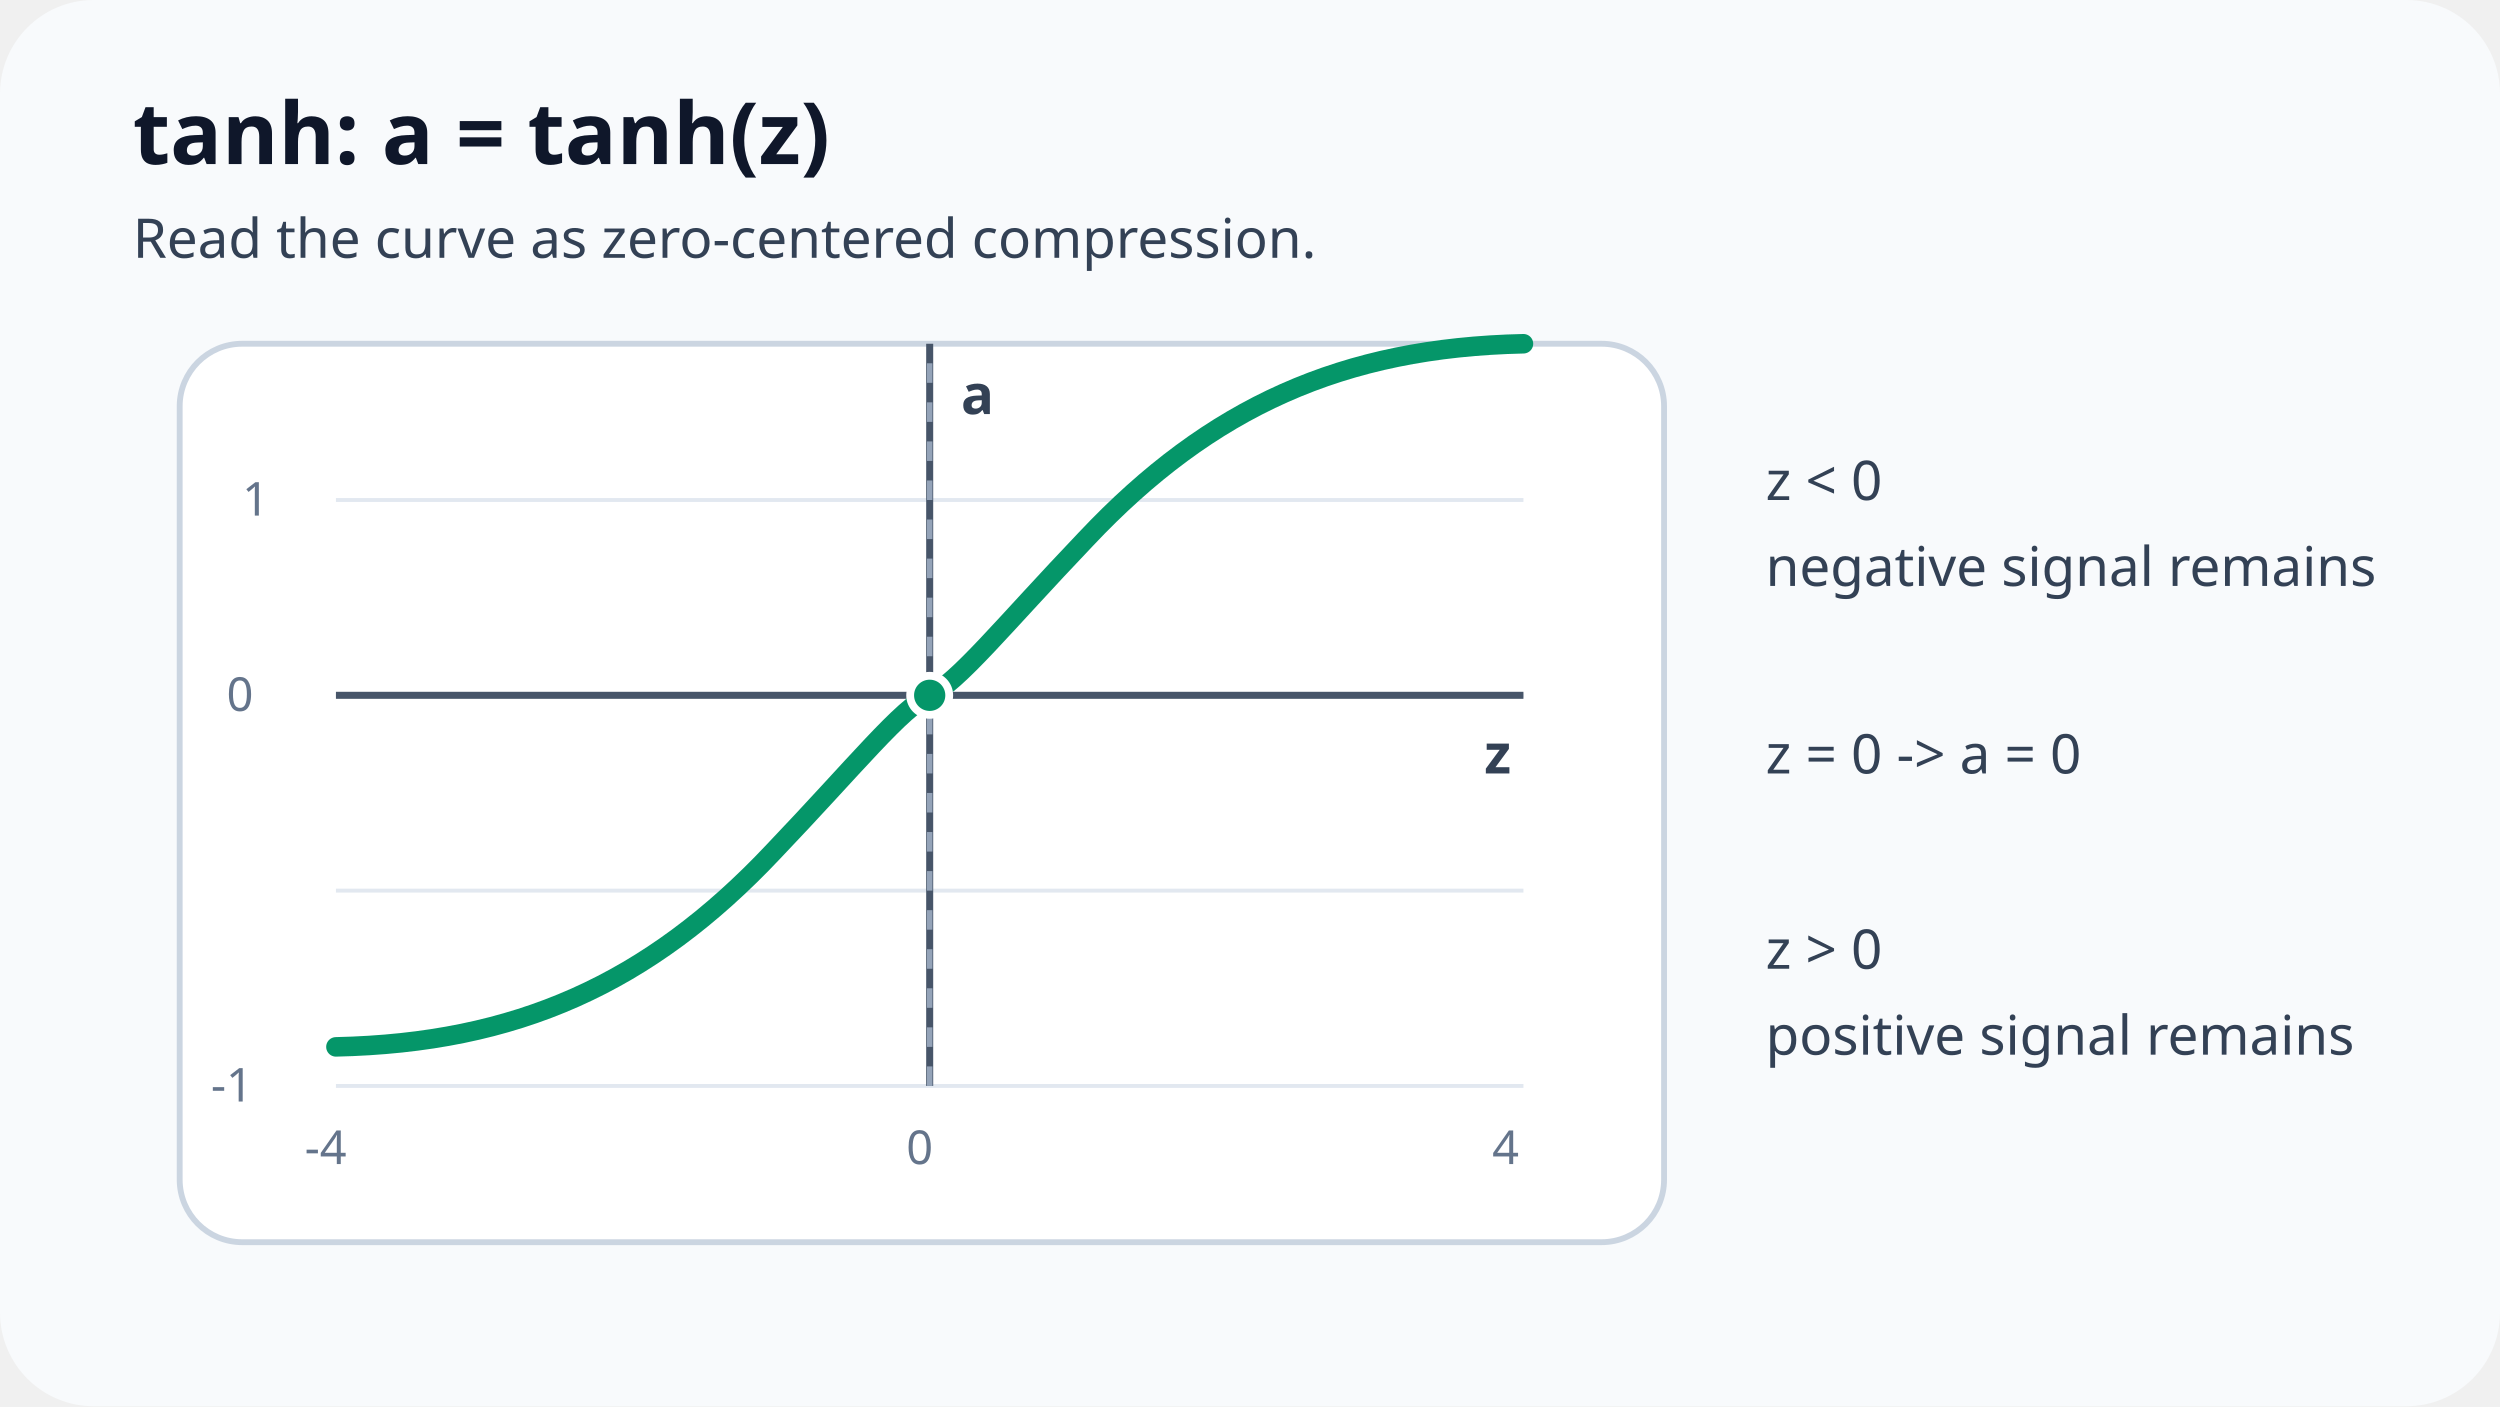
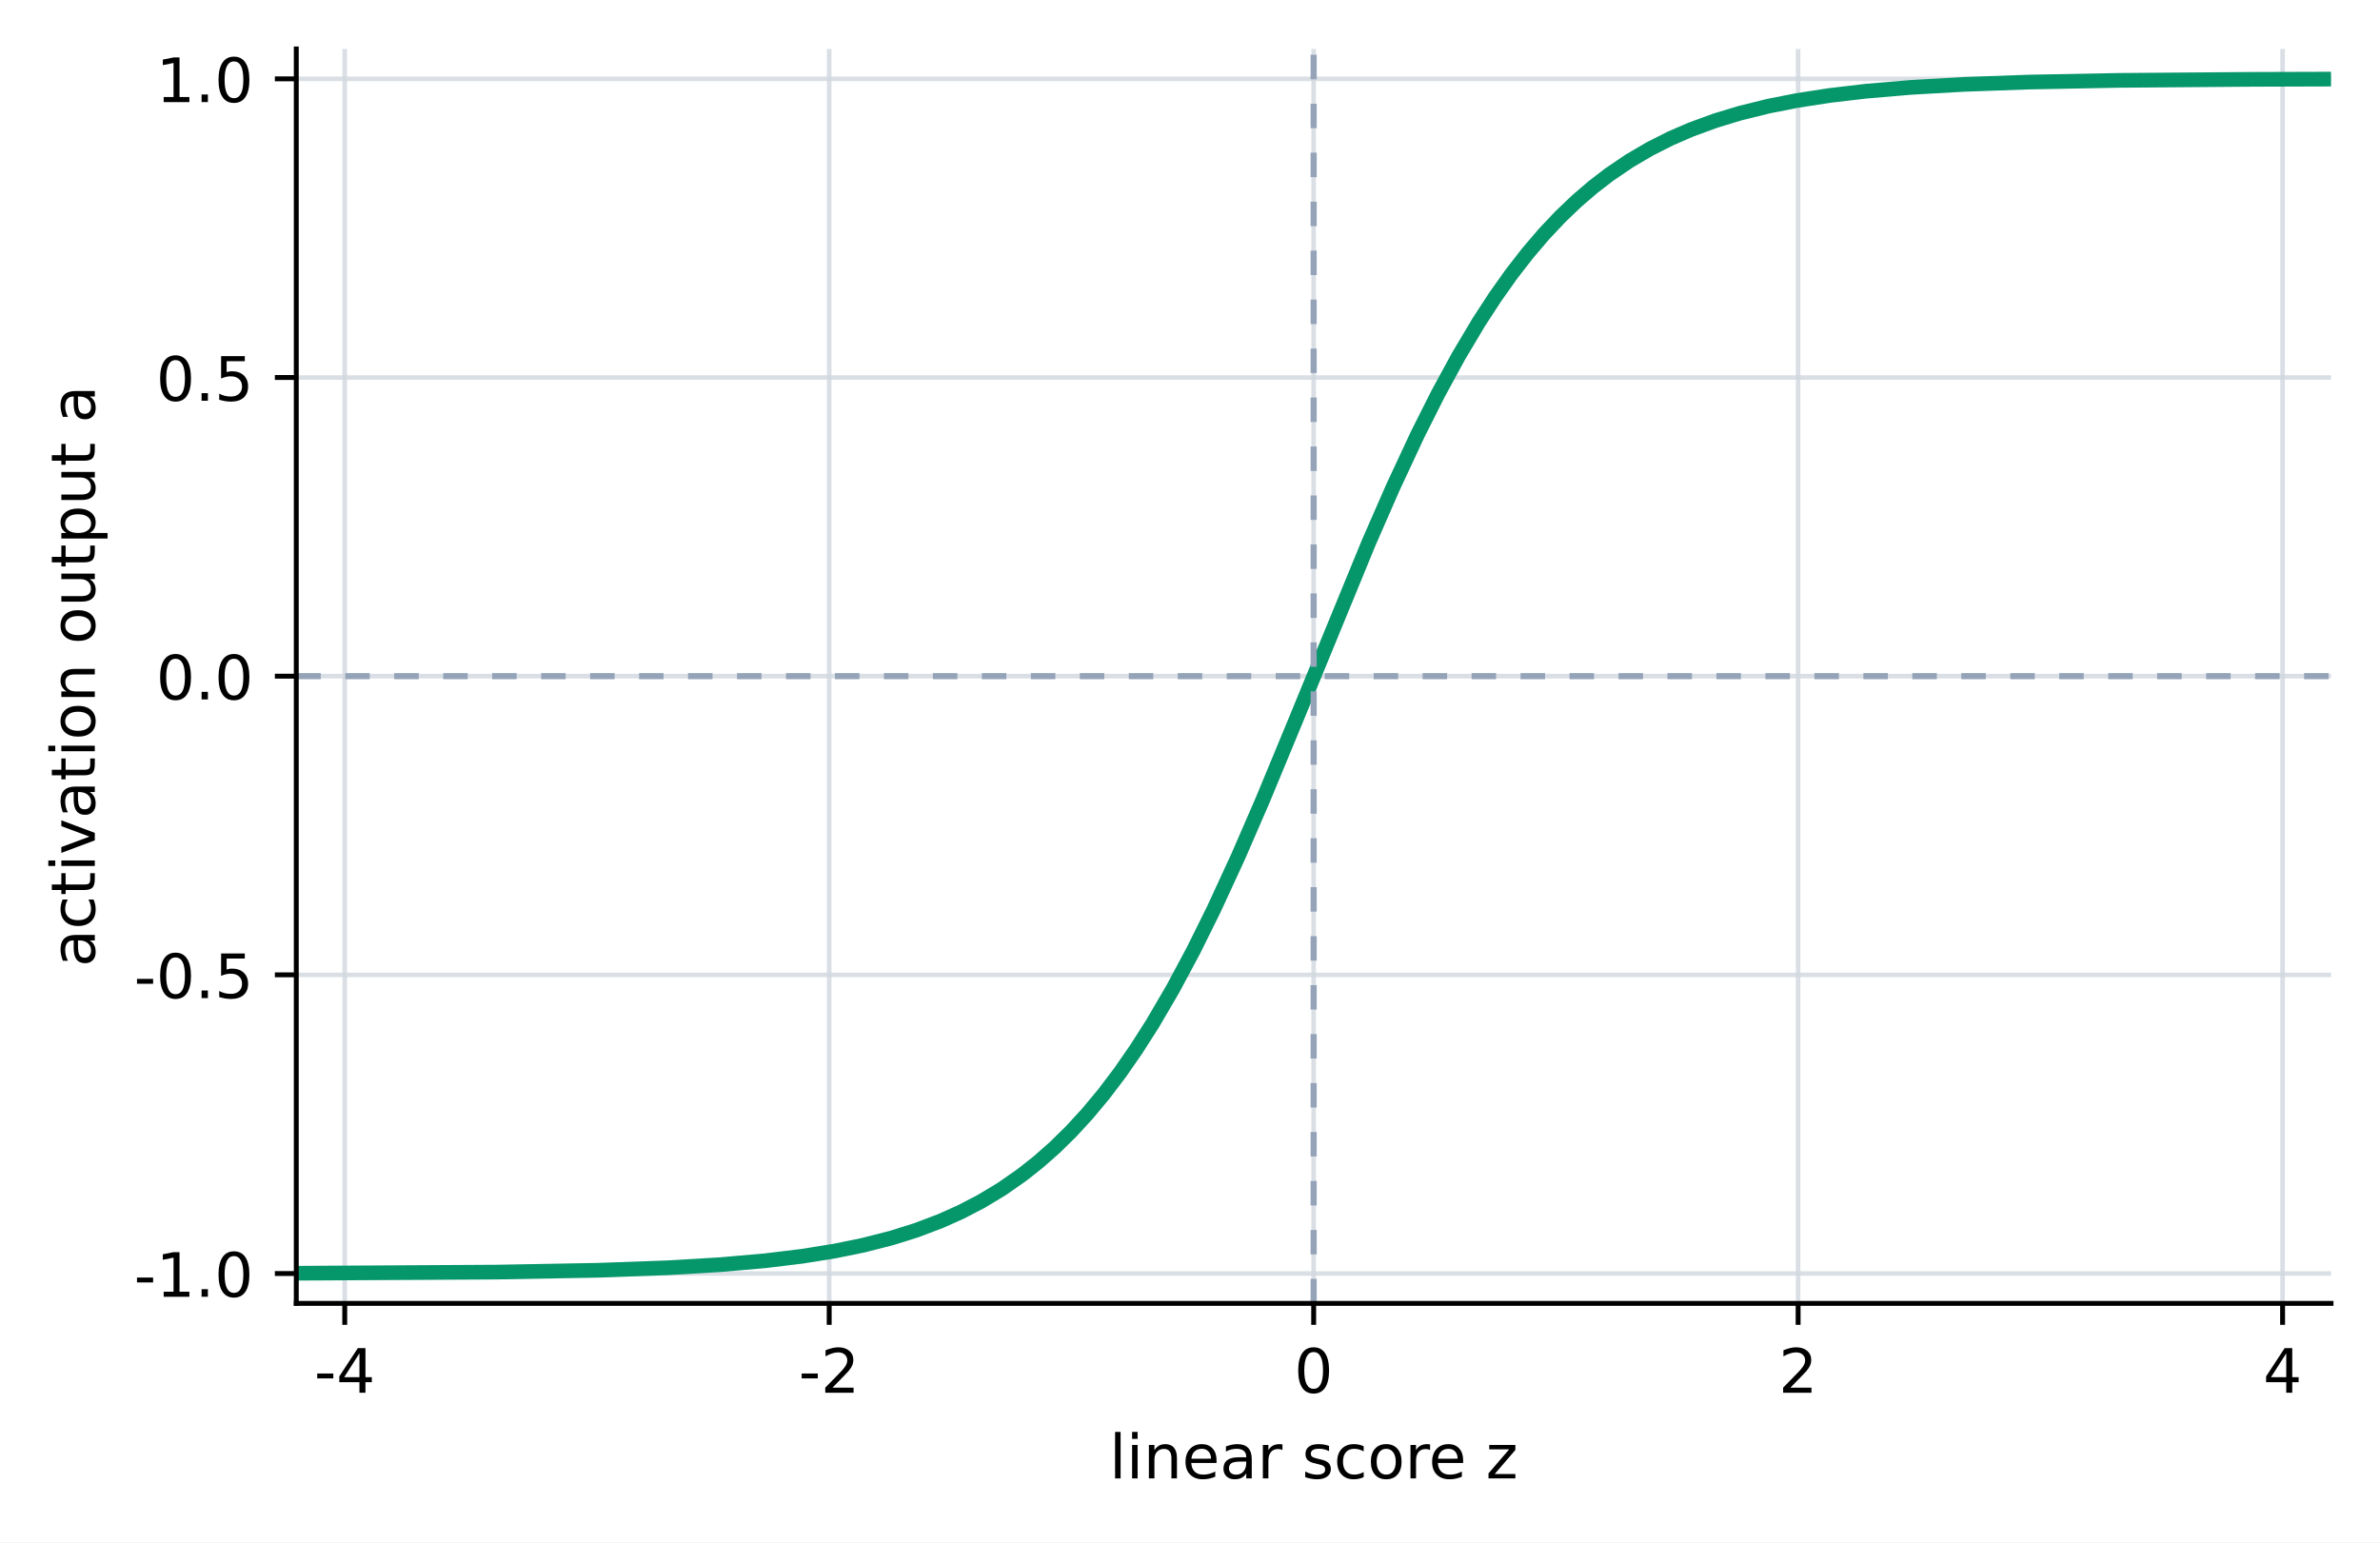
- <svg xmlns="http://www.w3.org/2000/svg" viewBox="0 0 640 360" role="img" aria-labelledby="title desc">
+ <svg xmlns="http://www.w3.org/2000/svg" xmlns:xlink="http://www.w3.org/1999/xlink" width="388.8pt" height="252pt" viewBox="0 0 388.8 252" version="1.1" role="img" aria-labelledby="title desc">
  <defs>
-     <style>.bg{fill:#f8fafc}.panel{fill:#fff;stroke:#cbd5e1;stroke-width:1.5}.grid{stroke:#e2e8f0}.axis{stroke:#475569;stroke-width:1.8}.curve{fill:none;stroke:#059669;stroke-width:5;stroke-linecap:round}.guide{stroke:#94a3b8;stroke-width:1.4;stroke-dasharray:5 5}.title{font:700 22px sans-serif;fill:#0f172a}.text{font:400 14px sans-serif;fill:#334155}.tick{font:12px sans-serif;fill:#64748b}.label{font:700 14px sans-serif;fill:#334155}.point{fill:#059669;stroke:#fff;stroke-width:2}</style>
+     <style type="text/css">*{stroke-linejoin: round; stroke-linecap: butt}</style>
  </defs>
-   <rect class="bg" width="640" height="360" rx="24" />
-   <text class="title" x="34" y="42">tanh: a = tanh(z)</text>
-   <text class="text" x="34" y="66">Read the curve as zero-centered compression.</text>
-   <rect class="panel" x="46" y="88" width="380" height="230" rx="16" />
-   <line class="grid" x1="86" y1="278" x2="390" y2="278" />
-   <line class="grid" x1="86" y1="228" x2="390" y2="228" />
-   <line class="grid" x1="86" y1="178" x2="390" y2="178" />
-   <line class="grid" x1="86" y1="128" x2="390" y2="128" />
-   <line class="axis" x1="86" y1="178" x2="390" y2="178" />
-   <line class="axis" x1="238" y1="278" x2="238" y2="88" />
-   <line class="guide" x1="238" y1="278" x2="238" y2="88" />
-   <path class="curve" d="M86 268 C132 267, 166 252, 198 218 C219 196, 231 181, 238 178 C245 175, 257 160, 278 138 C310 104, 344 89, 390 88" />
-   <circle class="point" cx="238" cy="178" r="5" />
-   <text class="tick" x="78" y="298">-4</text>
-   <text class="tick" x="232" y="298">0</text>
-   <text class="tick" x="382" y="298">4</text>
-   <text class="tick" x="54" y="282">-1</text>
-   <text class="tick" x="58" y="182">0</text>
-   <text class="tick" x="62" y="132">1</text>
-   <text class="label" x="380" y="198">z</text>
-   <text class="label" x="246" y="106">a</text>
-   <text class="text" x="452" y="128">z &lt; 0</text>
-   <text class="text" x="452" y="150">negative signal remains</text>
-   <text class="text" x="452" y="198">z = 0 -&gt; a = 0</text>
-   <text class="text" x="452" y="248">z &gt; 0</text>
-   <text class="text" x="452" y="270">positive signal remains</text>
+   <g id="figure_1">
+     <g id="patch_1">
+       <path d="M 0 252  L 388.8 252  L 388.8 0  L 0 0  z " style="fill: #ffffff" />
+     </g>
+     <g id="axes_1">
+       <g id="patch_2">
+         <path d="M 48.402 212.948  L 380.8 212.948  L 380.8 8  L 48.402 8  z " style="fill: #ffffff" />
+       </g>
+       <g id="matplotlib.axis_1">
+         <g id="xtick_1">
+           <g id="line2d_1">
+             <path d="M 56.317 212.948  L 56.317 8  " clip-path="url(#p38015f722a)" style="fill: none; stroke: #d0d7de; stroke-opacity: 0.8; stroke-width: 0.75; stroke-linecap: square" />
+           </g>
+           <g id="line2d_2">
+             <defs>
+               <path id="ma0b8a46f5e" d="M 0 0  L 0 3.5  " style="stroke: #000000; stroke-width: 0.8" />
+             </defs>
+             <g>
+               <use xlink:href="#ma0b8a46f5e" x="56.317" y="212.948" style="stroke: #000000; stroke-width: 0.8" />
+             </g>
+           </g>
+           <g id="text_1">
+             <g transform="translate(51.33142 227.5453) scale(0.1 -0.1)">
+               <defs>
+                 <path id="DejaVuSans-10" d="M 313 2009  L 1997 2009  L 1997 1497  L 313 1497  L 313 2009  z " transform="scale(0.015625)" />
+                 <path id="DejaVuSans-17" d="M 2419 4116  L 825 1625  L 2419 1625  L 2419 4116  z M 2253 4666  L 3047 4666  L 3047 1625  L 3713 1625  L 3713 1100  L 3047 1100  L 3047 0  L 2419 0  L 2419 1100  L 313 1100  L 313 1709  L 2253 4666  z " transform="scale(0.015625)" />
+               </defs>
+               <use xlink:href="#DejaVuSans-10" />
+               <use xlink:href="#DejaVuSans-17" transform="translate(36.07812 0)" />
+             </g>
+           </g>
+         </g>
+         <g id="xtick_2">
+           <g id="line2d_3">
+             <path d="M 135.459 212.948  L 135.459 8  " clip-path="url(#p38015f722a)" style="fill: none; stroke: #d0d7de; stroke-opacity: 0.8; stroke-width: 0.75; stroke-linecap: square" />
+           </g>
+           <g id="line2d_4">
+             <g>
+               <use xlink:href="#ma0b8a46f5e" x="135.459" y="212.948" style="stroke: #000000; stroke-width: 0.8" />
+             </g>
+           </g>
+           <g id="text_2">
+             <g transform="translate(130.4737 227.5453) scale(0.1 -0.1)">
+               <defs>
+                 <path id="DejaVuSans-15" d="M 1228 531  L 3431 531  L 3431 0  L 469 0  L 469 531  Q 828 903 1448 1529  Q 2069 2156 2228 2338  Q 2531 2678 2651 2914  Q 2772 3150 2772 3378  Q 2772 3750 2511 3984  Q 2250 4219 1831 4219  Q 1534 4219 1204 4116  Q 875 4013 500 3803  L 500 4441  Q 881 4594 1212 4672  Q 1544 4750 1819 4750  Q 2544 4750 2975 4387  Q 3406 4025 3406 3419  Q 3406 3131 3298 2873  Q 3191 2616 2906 2266  Q 2828 2175 2409 1742  Q 1991 1309 1228 531  z " transform="scale(0.015625)" />
+               </defs>
+               <use xlink:href="#DejaVuSans-10" />
+               <use xlink:href="#DejaVuSans-15" transform="translate(36.07812 0)" />
+             </g>
+           </g>
+         </g>
+         <g id="xtick_3">
+           <g id="line2d_5">
+             <path d="M 214.601 212.948  L 214.601 8  " clip-path="url(#p38015f722a)" style="fill: none; stroke: #d0d7de; stroke-opacity: 0.8; stroke-width: 0.75; stroke-linecap: square" />
+           </g>
+           <g id="line2d_6">
+             <g>
+               <use xlink:href="#ma0b8a46f5e" x="214.601" y="212.948" style="stroke: #000000; stroke-width: 0.8" />
+             </g>
+           </g>
+           <g id="text_3">
+             <g transform="translate(211.4199 227.5453) scale(0.1 -0.1)">
+               <defs>
+                 <path id="DejaVuSans-13" d="M 2034 4250  Q 1547 4250 1301 3770  Q 1056 3291 1056 2328  Q 1056 1369 1301 889  Q 1547 409 2034 409  Q 2525 409 2770 889  Q 3016 1369 3016 2328  Q 3016 3291 2770 3770  Q 2525 4250 2034 4250  z M 2034 4750  Q 2819 4750 3233 4129  Q 3647 3509 3647 2328  Q 3647 1150 3233 529  Q 2819 -91 2034 -91  Q 1250 -91 836 529  Q 422 1150 422 2328  Q 422 3509 836 4129  Q 1250 4750 2034 4750  z " transform="scale(0.015625)" />
+               </defs>
+               <use xlink:href="#DejaVuSans-13" />
+             </g>
+           </g>
+         </g>
+         <g id="xtick_4">
+           <g id="line2d_7">
+             <path d="M 293.743 212.948  L 293.743 8  " clip-path="url(#p38015f722a)" style="fill: none; stroke: #d0d7de; stroke-opacity: 0.8; stroke-width: 0.75; stroke-linecap: square" />
+           </g>
+           <g id="line2d_8">
+             <g>
+               <use xlink:href="#ma0b8a46f5e" x="293.743" y="212.948" style="stroke: #000000; stroke-width: 0.8" />
+             </g>
+           </g>
+           <g id="text_4">
+             <g transform="translate(290.5622 227.5453) scale(0.1 -0.1)">
+               <use xlink:href="#DejaVuSans-15" />
+             </g>
+           </g>
+         </g>
+         <g id="xtick_5">
+           <g id="line2d_9">
+             <path d="M 372.886 212.948  L 372.886 8  " clip-path="url(#p38015f722a)" style="fill: none; stroke: #d0d7de; stroke-opacity: 0.8; stroke-width: 0.75; stroke-linecap: square" />
+           </g>
+           <g id="line2d_10">
+             <g>
+               <use xlink:href="#ma0b8a46f5e" x="372.886" y="212.948" style="stroke: #000000; stroke-width: 0.8" />
+             </g>
+           </g>
+           <g id="text_5">
+             <g transform="translate(369.7045 227.5453) scale(0.1 -0.1)">
+               <use xlink:href="#DejaVuSans-17" />
+             </g>
+           </g>
+         </g>
+         <g id="text_6">
+           <g transform="translate(181.2207 241.5461) scale(0.1 -0.1)">
+             <defs>
+               <path id="DejaVuSans-4f" d="M 603 4863  L 1178 4863  L 1178 0  L 603 0  L 603 4863  z " transform="scale(0.015625)" />
+               <path id="DejaVuSans-4c" d="M 603 3500  L 1178 3500  L 1178 0  L 603 0  L 603 3500  z M 603 4863  L 1178 4863  L 1178 4134  L 603 4134  L 603 4863  z " transform="scale(0.015625)" />
+               <path id="DejaVuSans-51" d="M 3513 2113  L 3513 0  L 2938 0  L 2938 2094  Q 2938 2591 2744 2837  Q 2550 3084 2163 3084  Q 1697 3084 1428 2787  Q 1159 2491 1159 1978  L 1159 0  L 581 0  L 581 3500  L 1159 3500  L 1159 2956  Q 1366 3272 1645 3428  Q 1925 3584 2291 3584  Q 2894 3584 3203 3211  Q 3513 2838 3513 2113  z " transform="scale(0.015625)" />
+               <path id="DejaVuSans-48" d="M 3597 1894  L 3597 1613  L 953 1613  Q 991 1019 1311 708  Q 1631 397 2203 397  Q 2534 397 2845 478  Q 3156 559 3463 722  L 3463 178  Q 3153 47 2828 -22  Q 2503 -91 2169 -91  Q 1331 -91 842 396  Q 353 884 353 1716  Q 353 2575 817 3079  Q 1281 3584 2069 3584  Q 2775 3584 3186 3129  Q 3597 2675 3597 1894  z M 3022 2063  Q 3016 2534 2758 2815  Q 2500 3097 2075 3097  Q 1594 3097 1305 2825  Q 1016 2553 972 2059  L 3022 2063  z " transform="scale(0.015625)" />
+               <path id="DejaVuSans-44" d="M 2194 1759  Q 1497 1759 1228 1600  Q 959 1441 959 1056  Q 959 750 1161 570  Q 1363 391 1709 391  Q 2188 391 2477 730  Q 2766 1069 2766 1631  L 2766 1759  L 2194 1759  z M 3341 1997  L 3341 0  L 2766 0  L 2766 531  Q 2569 213 2275 61  Q 1981 -91 1556 -91  Q 1019 -91 701 211  Q 384 513 384 1019  Q 384 1609 779 1909  Q 1175 2209 1959 2209  L 2766 2209  L 2766 2266  Q 2766 2663 2505 2880  Q 2244 3097 1772 3097  Q 1472 3097 1187 3025  Q 903 2953 641 2809  L 641 3341  Q 956 3463 1253 3523  Q 1550 3584 1831 3584  Q 2591 3584 2966 3190  Q 3341 2797 3341 1997  z " transform="scale(0.015625)" />
+               <path id="DejaVuSans-55" d="M 2631 2963  Q 2534 3019 2420 3045  Q 2306 3072 2169 3072  Q 1681 3072 1420 2755  Q 1159 2438 1159 1844  L 1159 0  L 581 0  L 581 3500  L 1159 3500  L 1159 2956  Q 1341 3275 1631 3429  Q 1922 3584 2338 3584  Q 2397 3584 2469 3576  Q 2541 3569 2628 3553  L 2631 2963  z " transform="scale(0.015625)" />
+               <path id="DejaVuSans-3" transform="scale(0.015625)" />
+               <path id="DejaVuSans-56" d="M 2834 3397  L 2834 2853  Q 2591 2978 2328 3040  Q 2066 3103 1784 3103  Q 1356 3103 1142 2972  Q 928 2841 928 2578  Q 928 2378 1081 2264  Q 1234 2150 1697 2047  L 1894 2003  Q 2506 1872 2764 1633  Q 3022 1394 3022 966  Q 3022 478 2636 193  Q 2250 -91 1575 -91  Q 1294 -91 989 -36  Q 684 19 347 128  L 347 722  Q 666 556 975 473  Q 1284 391 1588 391  Q 1994 391 2212 530  Q 2431 669 2431 922  Q 2431 1156 2273 1281  Q 2116 1406 1581 1522  L 1381 1569  Q 847 1681 609 1914  Q 372 2147 372 2553  Q 372 3047 722 3315  Q 1072 3584 1716 3584  Q 2034 3584 2315 3537  Q 2597 3491 2834 3397  z " transform="scale(0.015625)" />
+               <path id="DejaVuSans-46" d="M 3122 3366  L 3122 2828  Q 2878 2963 2633 3030  Q 2388 3097 2138 3097  Q 1578 3097 1268 2742  Q 959 2388 959 1747  Q 959 1106 1268 751  Q 1578 397 2138 397  Q 2388 397 2633 464  Q 2878 531 3122 666  L 3122 134  Q 2881 22 2623 -34  Q 2366 -91 2075 -91  Q 1284 -91 818 406  Q 353 903 353 1747  Q 353 2603 823 3093  Q 1294 3584 2113 3584  Q 2378 3584 2631 3529  Q 2884 3475 3122 3366  z " transform="scale(0.015625)" />
+               <path id="DejaVuSans-52" d="M 1959 3097  Q 1497 3097 1228 2736  Q 959 2375 959 1747  Q 959 1119 1226 758  Q 1494 397 1959 397  Q 2419 397 2687 759  Q 2956 1122 2956 1747  Q 2956 2369 2687 2733  Q 2419 3097 1959 3097  z M 1959 3584  Q 2709 3584 3137 3096  Q 3566 2609 3566 1747  Q 3566 888 3137 398  Q 2709 -91 1959 -91  Q 1206 -91 779 398  Q 353 888 353 1747  Q 353 2609 779 3096  Q 1206 3584 1959 3584  z " transform="scale(0.015625)" />
+               <path id="DejaVuSans-5d" d="M 353 3500  L 3084 3500  L 3084 2975  L 922 459  L 3084 459  L 3084 0  L 275 0  L 275 525  L 2438 3041  L 353 3041  L 353 3500  z " transform="scale(0.015625)" />
+             </defs>
+             <use xlink:href="#DejaVuSans-4f" />
+             <use xlink:href="#DejaVuSans-4c" transform="translate(27.78125 0)" />
+             <use xlink:href="#DejaVuSans-51" transform="translate(55.5625 0)" />
+             <use xlink:href="#DejaVuSans-48" transform="translate(118.9375 0)" />
+             <use xlink:href="#DejaVuSans-44" transform="translate(180.4688 0)" />
+             <use xlink:href="#DejaVuSans-55" transform="translate(241.75 0)" />
+             <use xlink:href="#DejaVuSans-3" transform="translate(282.8594 0)" />
+             <use xlink:href="#DejaVuSans-56" transform="translate(314.6406 0)" />
+             <use xlink:href="#DejaVuSans-46" transform="translate(366.7344 0)" />
+             <use xlink:href="#DejaVuSans-52" transform="translate(421.7188 0)" />
+             <use xlink:href="#DejaVuSans-55" transform="translate(482.9062 0)" />
+             <use xlink:href="#DejaVuSans-48" transform="translate(521.8125 0)" />
+             <use xlink:href="#DejaVuSans-3" transform="translate(583.3438 0)" />
+             <use xlink:href="#DejaVuSans-5d" transform="translate(615.125 0)" />
+           </g>
+         </g>
+       </g>
+       <g id="matplotlib.axis_2">
+         <g id="ytick_1">
+           <g id="line2d_11">
+             <path d="M 48.402 208.068  L 380.8 208.068  " clip-path="url(#p38015f722a)" style="fill: none; stroke: #d0d7de; stroke-opacity: 0.8; stroke-width: 0.75; stroke-linecap: square" />
+           </g>
+           <g id="line2d_12">
+             <defs>
+               <path id="md541a0e06c" d="M 0 0  L -3.5 0  " style="stroke: #000000; stroke-width: 0.8" />
+             </defs>
+             <g>
+               <use xlink:href="#md541a0e06c" x="48.402" y="208.068" style="stroke: #000000; stroke-width: 0.8" />
+             </g>
+           </g>
+           <g id="text_7">
+             <g transform="translate(21.89141 211.8668) scale(0.1 -0.1)">
+               <defs>
+                 <path id="DejaVuSans-14" d="M 794 531  L 1825 531  L 1825 4091  L 703 3866  L 703 4441  L 1819 4666  L 2450 4666  L 2450 531  L 3481 531  L 3481 0  L 794 0  L 794 531  z " transform="scale(0.015625)" />
+                 <path id="DejaVuSans-11" d="M 684 794  L 1344 794  L 1344 0  L 684 0  L 684 794  z " transform="scale(0.015625)" />
+               </defs>
+               <use xlink:href="#DejaVuSans-10" />
+               <use xlink:href="#DejaVuSans-14" transform="translate(36.07812 0)" />
+               <use xlink:href="#DejaVuSans-11" transform="translate(99.70312 0)" />
+               <use xlink:href="#DejaVuSans-13" transform="translate(131.4844 0)" />
+             </g>
+           </g>
+         </g>
+         <g id="ytick_2">
+           <g id="line2d_13">
+             <path d="M 48.402 159.271  L 380.8 159.271  " clip-path="url(#p38015f722a)" style="fill: none; stroke: #d0d7de; stroke-opacity: 0.8; stroke-width: 0.75; stroke-linecap: square" />
+           </g>
+           <g id="line2d_14">
+             <g>
+               <use xlink:href="#md541a0e06c" x="48.402" y="159.271" style="stroke: #000000; stroke-width: 0.8" />
+             </g>
+           </g>
+           <g id="text_8">
+             <g transform="translate(21.89141 163.0697) scale(0.1 -0.1)">
+               <defs>
+                 <path id="DejaVuSans-18" d="M 691 4666  L 3169 4666  L 3169 4134  L 1269 4134  L 1269 2991  Q 1406 3038 1543 3061  Q 1681 3084 1819 3084  Q 2600 3084 3056 2656  Q 3513 2228 3513 1497  Q 3513 744 3044 326  Q 2575 -91 1722 -91  Q 1428 -91 1123 -41  Q 819 9 494 109  L 494 744  Q 775 591 1075 516  Q 1375 441 1709 441  Q 2250 441 2565 725  Q 2881 1009 2881 1497  Q 2881 1984 2565 2268  Q 2250 2553 1709 2553  Q 1456 2553 1204 2497  Q 953 2441 691 2322  L 691 4666  z " transform="scale(0.015625)" />
+               </defs>
+               <use xlink:href="#DejaVuSans-10" />
+               <use xlink:href="#DejaVuSans-13" transform="translate(36.07812 0)" />
+               <use xlink:href="#DejaVuSans-11" transform="translate(99.70312 0)" />
+               <use xlink:href="#DejaVuSans-18" transform="translate(131.4844 0)" />
+             </g>
+           </g>
+         </g>
+         <g id="ytick_3">
+           <g id="line2d_15">
+             <path d="M 48.402 110.474  L 380.8 110.474  " clip-path="url(#p38015f722a)" style="fill: none; stroke: #d0d7de; stroke-opacity: 0.8; stroke-width: 0.75; stroke-linecap: square" />
+           </g>
+           <g id="line2d_16">
+             <g>
+               <use xlink:href="#md541a0e06c" x="48.402" y="110.474" style="stroke: #000000; stroke-width: 0.8" />
+             </g>
+           </g>
+           <g id="text_9">
+             <g transform="translate(25.49922 114.2727) scale(0.1 -0.1)">
+               <use xlink:href="#DejaVuSans-13" />
+               <use xlink:href="#DejaVuSans-11" transform="translate(63.625 0)" />
+               <use xlink:href="#DejaVuSans-13" transform="translate(95.40625 0)" />
+             </g>
+           </g>
+         </g>
+         <g id="ytick_4">
+           <g id="line2d_17">
+             <path d="M 48.402 61.677  L 380.8 61.677  " clip-path="url(#p38015f722a)" style="fill: none; stroke: #d0d7de; stroke-opacity: 0.8; stroke-width: 0.75; stroke-linecap: square" />
+           </g>
+           <g id="line2d_18">
+             <g>
+               <use xlink:href="#md541a0e06c" x="48.402" y="61.677" style="stroke: #000000; stroke-width: 0.8" />
+             </g>
+           </g>
+           <g id="text_10">
+             <g transform="translate(25.49922 65.47559) scale(0.1 -0.1)">
+               <use xlink:href="#DejaVuSans-13" />
+               <use xlink:href="#DejaVuSans-11" transform="translate(63.625 0)" />
+               <use xlink:href="#DejaVuSans-18" transform="translate(95.40625 0)" />
+             </g>
+           </g>
+         </g>
+         <g id="ytick_5">
+           <g id="line2d_19">
+             <path d="M 48.402 12.88  L 380.8 12.88  " clip-path="url(#p38015f722a)" style="fill: none; stroke: #d0d7de; stroke-opacity: 0.8; stroke-width: 0.75; stroke-linecap: square" />
+           </g>
+           <g id="line2d_20">
+             <g>
+               <use xlink:href="#md541a0e06c" x="48.402" y="12.88" style="stroke: #000000; stroke-width: 0.8" />
+             </g>
+           </g>
+           <g id="text_11">
+             <g transform="translate(25.49922 16.67853) scale(0.1 -0.1)">
+               <use xlink:href="#DejaVuSans-14" />
+               <use xlink:href="#DejaVuSans-11" transform="translate(63.625 0)" />
+               <use xlink:href="#DejaVuSans-13" transform="translate(95.40625 0)" />
+             </g>
+           </g>
+         </g>
+         <g id="text_12">
+           <g transform="translate(15.48906 157.9707) rotate(-90) scale(0.1 -0.1)">
+             <defs>
+               <path id="DejaVuSans-57" d="M 1172 4494  L 1172 3500  L 2356 3500  L 2356 3053  L 1172 3053  L 1172 1153  Q 1172 725 1289 603  Q 1406 481 1766 481  L 2356 481  L 2356 0  L 1766 0  Q 1100 0 847 248  Q 594 497 594 1153  L 594 3053  L 172 3053  L 172 3500  L 594 3500  L 594 4494  L 1172 4494  z " transform="scale(0.015625)" />
+               <path id="DejaVuSans-59" d="M 191 3500  L 800 3500  L 1894 563  L 2988 3500  L 3597 3500  L 2284 0  L 1503 0  L 191 3500  z " transform="scale(0.015625)" />
+               <path id="DejaVuSans-58" d="M 544 1381  L 544 3500  L 1119 3500  L 1119 1403  Q 1119 906 1312 657  Q 1506 409 1894 409  Q 2359 409 2629 706  Q 2900 1003 2900 1516  L 2900 3500  L 3475 3500  L 3475 0  L 2900 0  L 2900 538  Q 2691 219 2414 64  Q 2138 -91 1772 -91  Q 1169 -91 856 284  Q 544 659 544 1381  z M 1991 3584  L 1991 3584  z " transform="scale(0.015625)" />
+               <path id="DejaVuSans-53" d="M 1159 525  L 1159 -1331  L 581 -1331  L 581 3500  L 1159 3500  L 1159 2969  Q 1341 3281 1617 3432  Q 1894 3584 2278 3584  Q 2916 3584 3314 3078  Q 3713 2572 3713 1747  Q 3713 922 3314 415  Q 2916 -91 2278 -91  Q 1894 -91 1617 61  Q 1341 213 1159 525  z M 3116 1747  Q 3116 2381 2855 2742  Q 2594 3103 2138 3103  Q 1681 3103 1420 2742  Q 1159 2381 1159 1747  Q 1159 1113 1420 752  Q 1681 391 2138 391  Q 2594 391 2855 752  Q 3116 1113 3116 1747  z " transform="scale(0.015625)" />
+             </defs>
+             <use xlink:href="#DejaVuSans-44" />
+             <use xlink:href="#DejaVuSans-46" transform="translate(61.28125 0)" />
+             <use xlink:href="#DejaVuSans-57" transform="translate(116.2656 0)" />
+             <use xlink:href="#DejaVuSans-4c" transform="translate(155.4688 0)" />
+             <use xlink:href="#DejaVuSans-59" transform="translate(183.25 0)" />
+             <use xlink:href="#DejaVuSans-44" transform="translate(242.4375 0)" />
+             <use xlink:href="#DejaVuSans-57" transform="translate(303.7188 0)" />
+             <use xlink:href="#DejaVuSans-4c" transform="translate(342.9219 0)" />
+             <use xlink:href="#DejaVuSans-52" transform="translate(370.7031 0)" />
+             <use xlink:href="#DejaVuSans-51" transform="translate(431.8906 0)" />
+             <use xlink:href="#DejaVuSans-3" transform="translate(495.2656 0)" />
+             <use xlink:href="#DejaVuSans-52" transform="translate(527.0469 0)" />
+             <use xlink:href="#DejaVuSans-58" transform="translate(588.2344 0)" />
+             <use xlink:href="#DejaVuSans-57" transform="translate(651.6094 0)" />
+             <use xlink:href="#DejaVuSans-53" transform="translate(690.8125 0)" />
+             <use xlink:href="#DejaVuSans-58" transform="translate(754.2969 0)" />
+             <use xlink:href="#DejaVuSans-57" transform="translate(817.6719 0)" />
+             <use xlink:href="#DejaVuSans-3" transform="translate(856.875 0)" />
+             <use xlink:href="#DejaVuSans-44" transform="translate(888.6562 0)" />
+           </g>
+         </g>
+       </g>
+       <g id="line2d_21">
+         <path d="M 48.402 208.024  L 81.043 207.84  L 97.696 207.539  L 109.02 207.133  L 117.68 206.623  L 125.007 205.983  L 131.002 205.255  L 136.331 204.402  L 140.994 203.451  L 145.657 202.26  L 149.654 201.007  L 153.65 199.496  L 156.981 198.005  L 160.312 196.272  L 163.642 194.263  L 166.973 191.941  L 169.638 189.833  L 172.302 187.482  L 174.967 184.867  L 177.631 181.969  L 180.296 178.771  L 182.96 175.258  L 185.625 171.416  L 188.289 167.238  L 191.62 161.537  L 194.95 155.312  L 198.281 148.587  L 202.278 139.921  L 206.275 130.712  L 211.604 117.853  L 223.594 88.669  L 227.591 79.541  L 231.587 70.977  L 234.918 64.35  L 238.249 58.228  L 241.579 52.633  L 244.244 48.54  L 246.908 44.781  L 249.573 41.348  L 252.237 38.227  L 254.902 35.402  L 257.566 32.854  L 260.231 30.566  L 262.895 28.516  L 266.226 26.259  L 269.557 24.308  L 272.887 22.626  L 276.218 21.18  L 280.215 19.715  L 284.212 18.501  L 288.874 17.348  L 293.537 16.427  L 298.866 15.601  L 304.861 14.897  L 312.189 14.277  L 320.849 13.784  L 331.507 13.408  L 346.161 13.132  L 368.144 12.963  L 380.8 12.924  L 380.8 12.924  " clip-path="url(#p38015f722a)" style="fill: none; stroke: #059669; stroke-width: 2.4; stroke-linecap: square" />
+       </g>
+       <g id="line2d_22">
+         <path d="M 214.601 212.948  L 214.601 8  " clip-path="url(#p38015f722a)" style="fill: none; stroke-dasharray: 4,4; stroke-dashoffset: 0; stroke: #94a3b8" />
+       </g>
+       <g id="line2d_23">
+         <path d="M 48.402 110.474  L 380.8 110.474  " clip-path="url(#p38015f722a)" style="fill: none; stroke-dasharray: 4,4; stroke-dashoffset: 0; stroke: #94a3b8" />
+       </g>
+       <g id="patch_3">
+         <path d="M 48.402 212.948  L 48.402 8  " style="fill: none; stroke: #000000; stroke-width: 0.8; stroke-linejoin: miter; stroke-linecap: square" />
+       </g>
+       <g id="patch_4">
+         <path d="M 48.402 212.948  L 380.8 212.948  " style="fill: none; stroke: #000000; stroke-width: 0.8; stroke-linejoin: miter; stroke-linecap: square" />
+       </g>
+     </g>
+   </g>
+   <defs>
+     <clipPath id="p38015f722a">
+       <rect x="48.402" y="8" width="332.398" height="204.948" />
+     </clipPath>
+   </defs>
</svg>
